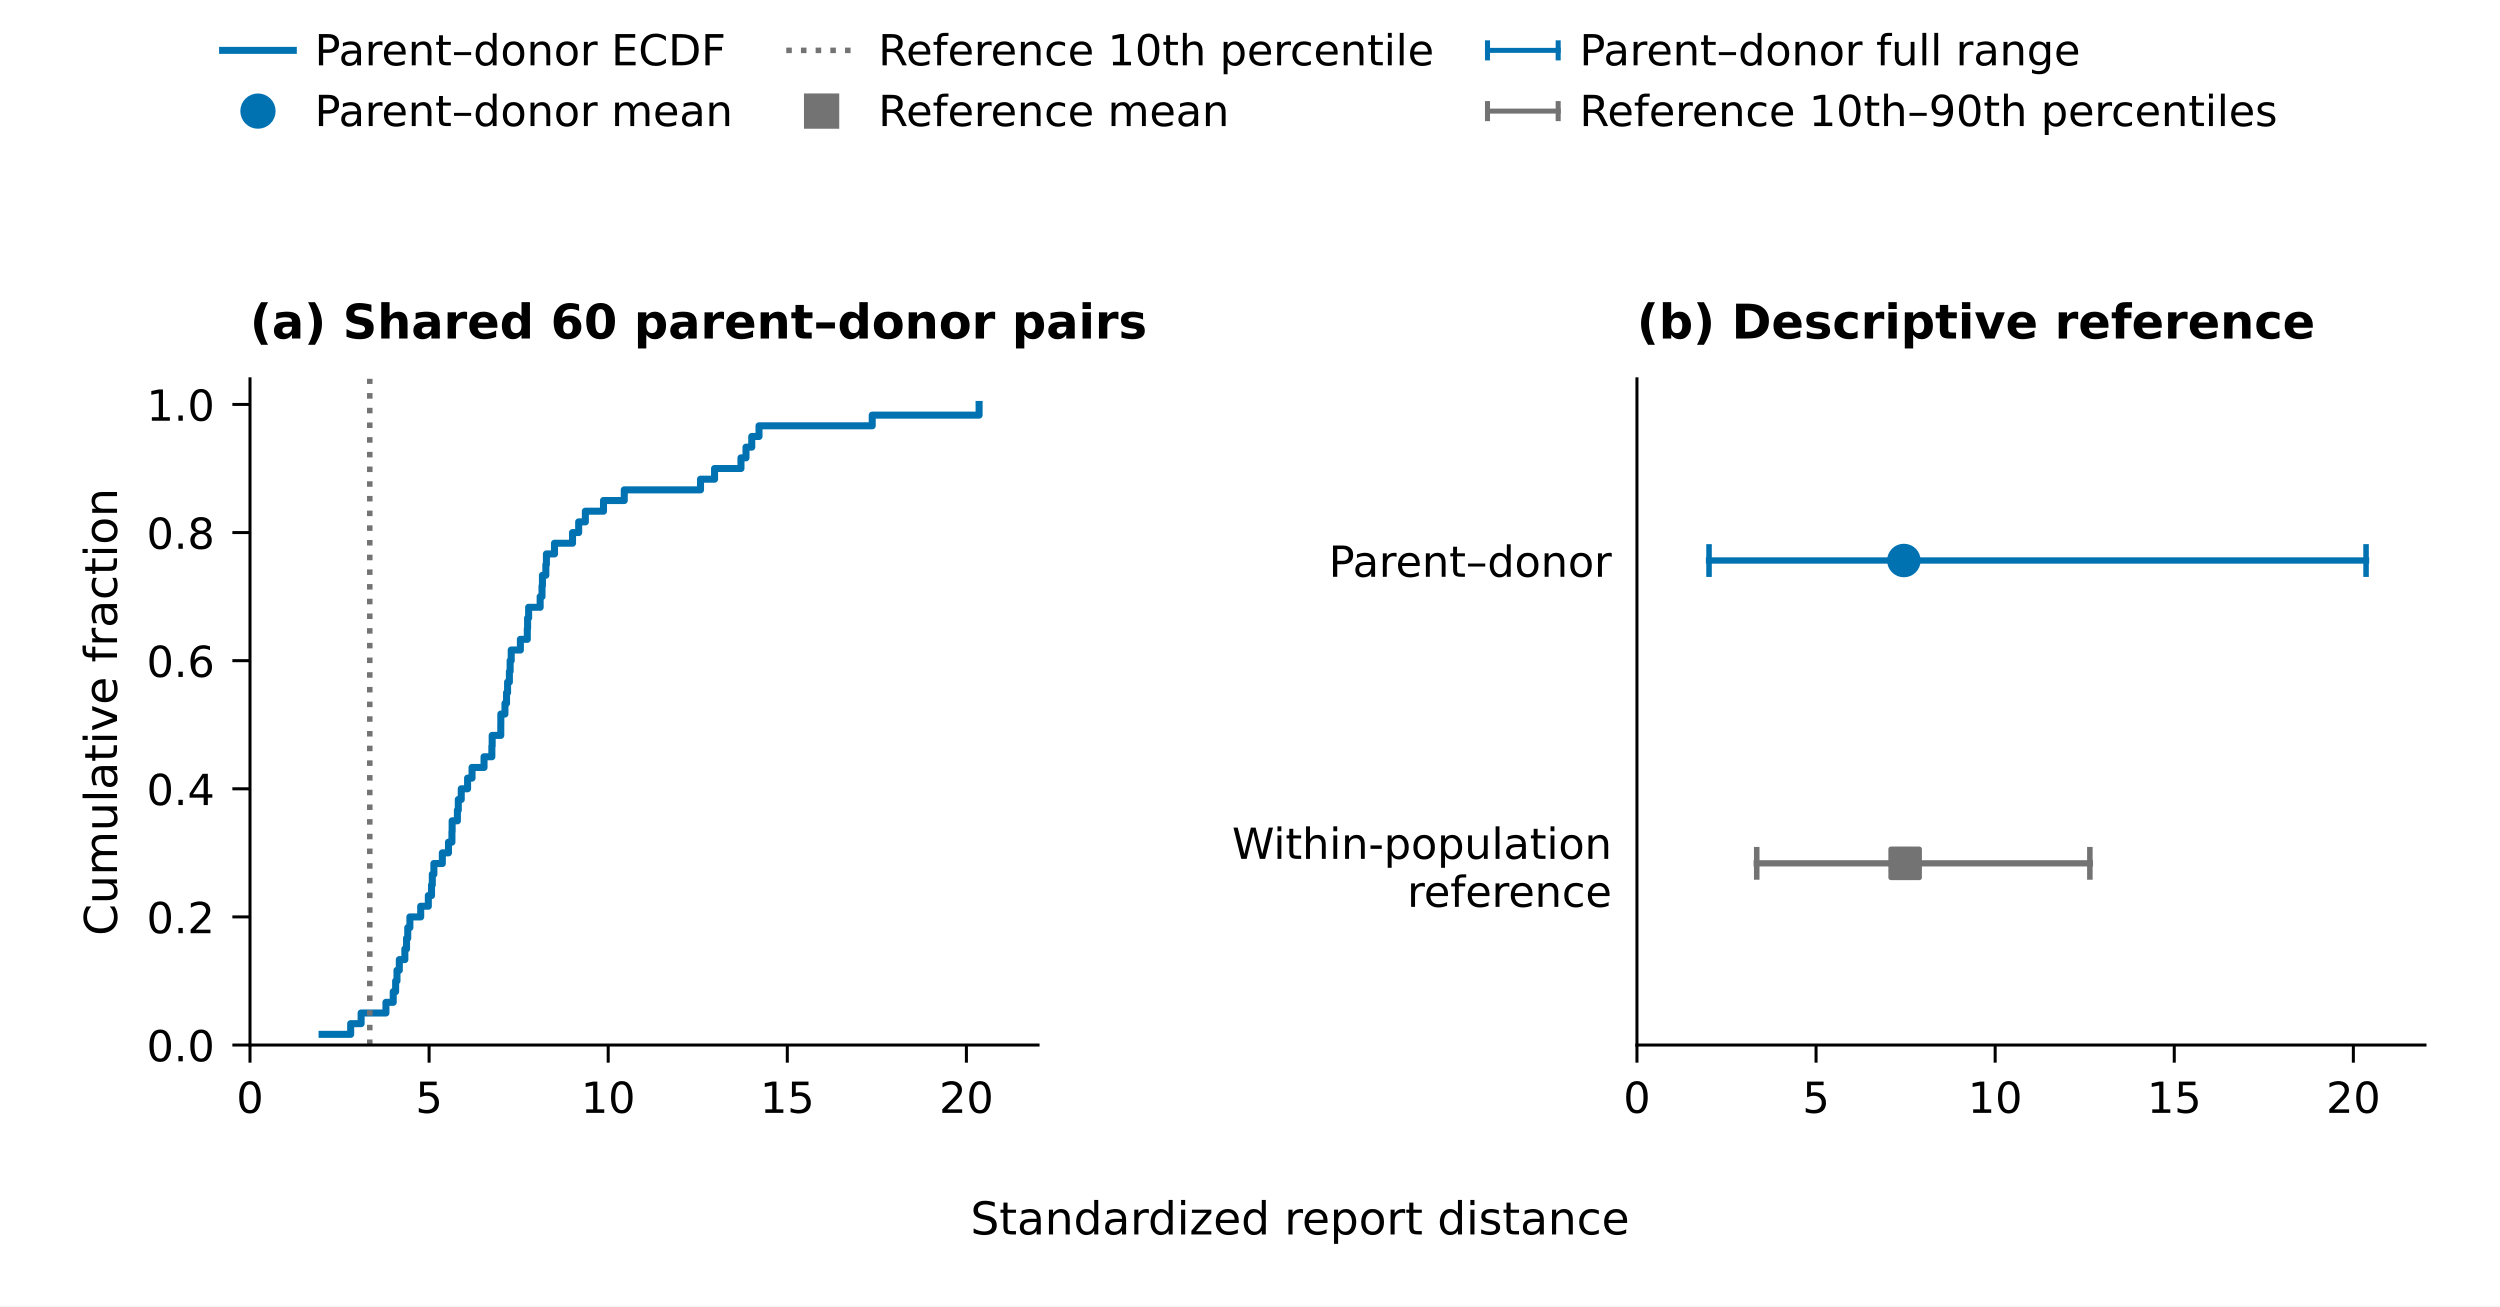
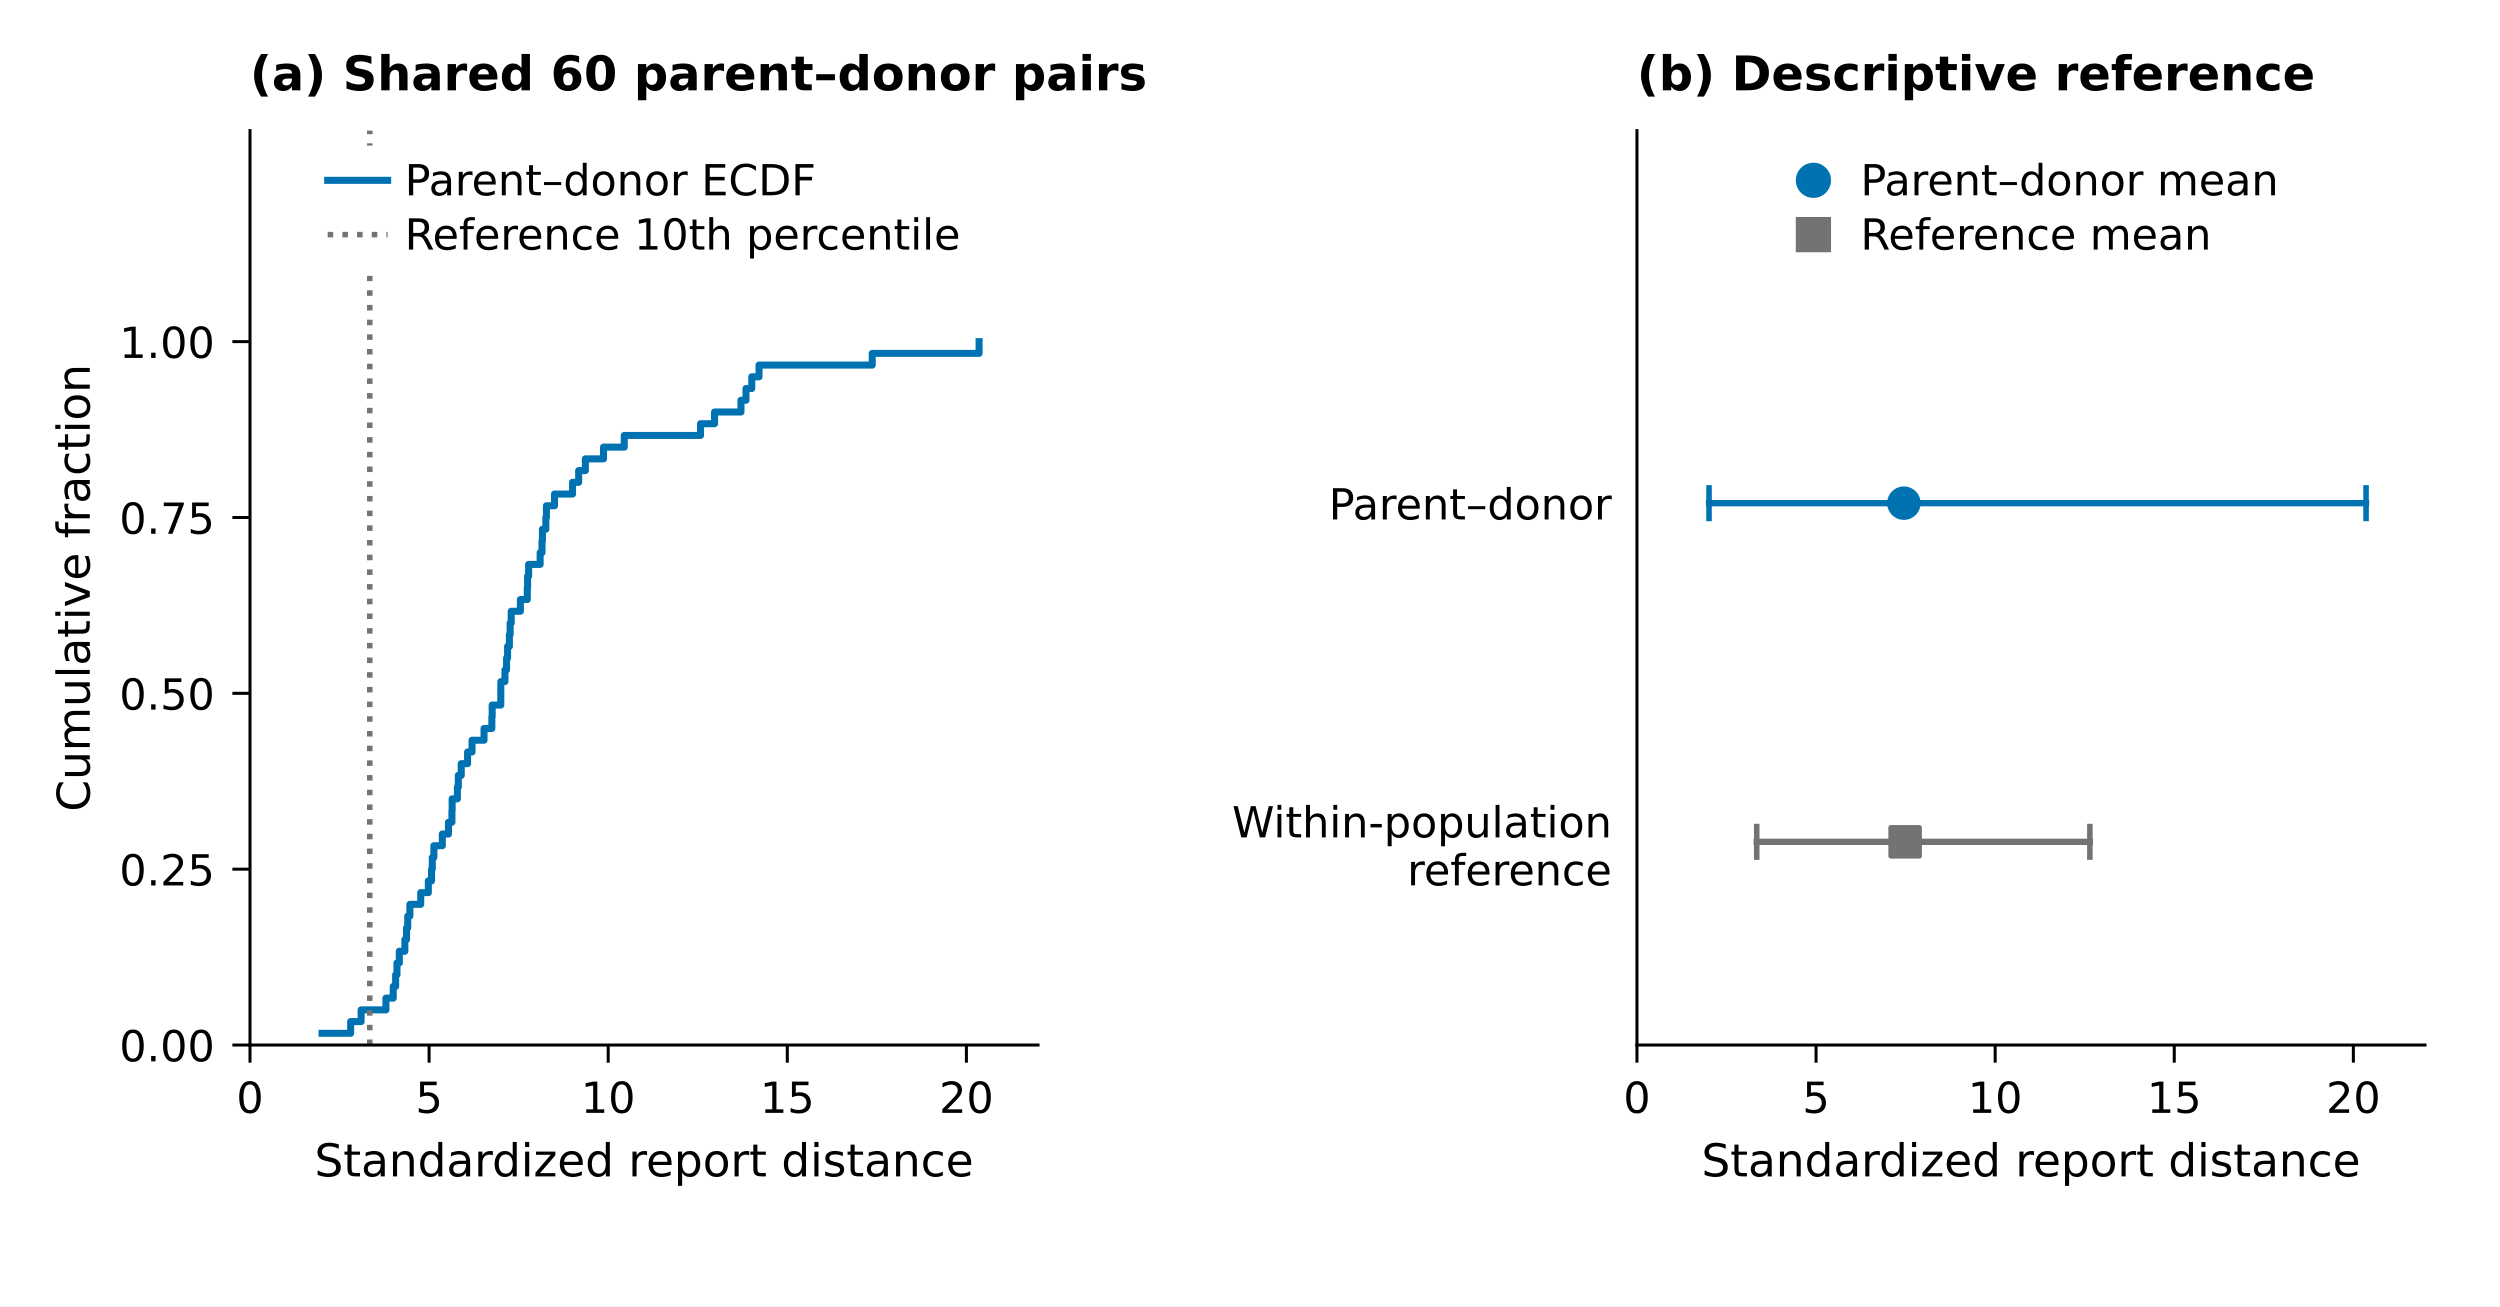
<svg xmlns="http://www.w3.org/2000/svg" xmlns:xlink="http://www.w3.org/1999/xlink" width="496.063pt" height="259.2pt" viewBox="0 0 496.063 259.2" version="1.1">
  <defs>
    <style type="text/css">*{stroke-linejoin: round; stroke-linecap: butt}</style>
  </defs>
  <g id="figure_1">
    <g id="patch_1">
      <path d="M 0 259.2  L 496.063 259.2  L 496.063 0  L 0 0  z " style="fill: #ffffff" />
    </g>
    <g id="axes_1">
      <g id="patch_2">
-         <path d="M 49.606 207.36  L 205.974 207.36  L 205.974 75.168  L 49.606 75.168  z " style="fill: #ffffff" />
+         <path d="M 49.606 207.36  L 205.974 207.36  L 205.974 25.92  L 49.606 25.92  z " style="fill: #ffffff" />
      </g>
      <g id="matplotlib.axis_1">
        <g id="xtick_1">
          <g id="line2d_1">
            <defs>
-               <path id="mf96640f547" d="M 0 0  L 0 3.5  " style="stroke: #000000; stroke-width: 0.6" />
+               <path id="ma431411345" d="M 0 0  L 0 3.5  " style="stroke: #000000; stroke-width: 0.6" />
            </defs>
            <g>
-               <use xlink:href="#mf96640f547" x="49.606" y="207.36" style="stroke: #000000; stroke-width: 0.6" />
+               <use xlink:href="#ma431411345" x="49.606" y="207.36" style="stroke: #000000; stroke-width: 0.6" />
            </g>
          </g>
          <g id="text_1">
            <text style="font-size: 8.5px; font-family: 'DejaVu Sans'; text-anchor: middle" x="49.606" y="220.819" transform="rotate(-0 49.6063 220.8187)">0</text>
          </g>
        </g>
        <g id="xtick_2">
          <g id="line2d_2">
            <g>
-               <use xlink:href="#mf96640f547" x="85.144" y="207.36" style="stroke: #000000; stroke-width: 0.6" />
+               <use xlink:href="#ma431411345" x="85.144" y="207.36" style="stroke: #000000; stroke-width: 0.6" />
            </g>
          </g>
          <g id="text_2">
            <text style="font-size: 8.5px; font-family: 'DejaVu Sans'; text-anchor: middle" x="85.144" y="220.819" transform="rotate(-0 85.14441 220.8187)">5</text>
          </g>
        </g>
        <g id="xtick_3">
          <g id="line2d_3">
            <g>
-               <use xlink:href="#mf96640f547" x="120.683" y="207.36" style="stroke: #000000; stroke-width: 0.6" />
+               <use xlink:href="#ma431411345" x="120.683" y="207.36" style="stroke: #000000; stroke-width: 0.6" />
            </g>
          </g>
          <g id="text_3">
            <text style="font-size: 8.5px; font-family: 'DejaVu Sans'; text-anchor: middle" x="120.683" y="220.819" transform="rotate(-0 120.6825 220.8187)">10</text>
          </g>
        </g>
        <g id="xtick_4">
          <g id="line2d_4">
            <g>
-               <use xlink:href="#mf96640f547" x="156.221" y="207.36" style="stroke: #000000; stroke-width: 0.6" />
+               <use xlink:href="#ma431411345" x="156.221" y="207.36" style="stroke: #000000; stroke-width: 0.6" />
            </g>
          </g>
          <g id="text_4">
            <text style="font-size: 8.5px; font-family: 'DejaVu Sans'; text-anchor: middle" x="156.221" y="220.819" transform="rotate(-0 156.2206 220.8187)">15</text>
          </g>
        </g>
        <g id="xtick_5">
          <g id="line2d_5">
            <g>
-               <use xlink:href="#mf96640f547" x="191.759" y="207.36" style="stroke: #000000; stroke-width: 0.6" />
+               <use xlink:href="#ma431411345" x="191.759" y="207.36" style="stroke: #000000; stroke-width: 0.6" />
            </g>
          </g>
          <g id="text_5">
            <text style="font-size: 8.5px; font-family: 'DejaVu Sans'; text-anchor: middle" x="191.759" y="220.819" transform="rotate(-0 191.7587 220.8187)">20</text>
          </g>
+         </g>
+         <g id="text_6">
+           <text style="font-size: 9px; font-family: 'DejaVu Sans'; text-anchor: middle" x="127.79" y="233.425" transform="rotate(-0 127.7901 233.425)">Standardized report distance</text>
        </g>
      </g>
      <g id="matplotlib.axis_2">
        <g id="ytick_1">
          <g id="line2d_6">
            <defs>
-               <path id="m38784bab11" d="M 0 0  L -3.5 0  " style="stroke: #000000; stroke-width: 0.6" />
+               <path id="m2340366557" d="M 0 0  L -3.5 0  " style="stroke: #000000; stroke-width: 0.6" />
            </defs>
            <g>
-               <use xlink:href="#m38784bab11" x="49.606" y="207.36" style="stroke: #000000; stroke-width: 0.6" />
-             </g>
-           </g>
-           <g id="text_6">
-             <text style="font-size: 8.5px; font-family: 'DejaVu Sans'; text-anchor: end" x="42.606" y="210.589" transform="rotate(-0 42.6063 210.5893)">0.0</text>
+               <use xlink:href="#m2340366557" x="49.606" y="207.36" style="stroke: #000000; stroke-width: 0.6" />
+             </g>
+           </g>
+           <g id="text_7">
+             <text style="font-size: 8.5px; font-family: 'DejaVu Sans'; text-anchor: end" x="42.606" y="210.589" transform="rotate(-0 42.6063 210.5893)">0.00</text>
          </g>
        </g>
        <g id="ytick_2">
          <g id="line2d_7">
            <g>
-               <use xlink:href="#m38784bab11" x="49.606" y="181.938" style="stroke: #000000; stroke-width: 0.6" />
-             </g>
-           </g>
-           <g id="text_7">
-             <text style="font-size: 8.5px; font-family: 'DejaVu Sans'; text-anchor: end" x="42.606" y="185.168" transform="rotate(-0 42.6063 185.1678)">0.2</text>
+               <use xlink:href="#m2340366557" x="49.606" y="172.468" style="stroke: #000000; stroke-width: 0.6" />
+             </g>
+           </g>
+           <g id="text_8">
+             <text style="font-size: 8.5px; font-family: 'DejaVu Sans'; text-anchor: end" x="42.606" y="175.697" transform="rotate(-0 42.6063 175.697)">0.25</text>
          </g>
        </g>
        <g id="ytick_3">
          <g id="line2d_8">
            <g>
-               <use xlink:href="#m38784bab11" x="49.606" y="156.517" style="stroke: #000000; stroke-width: 0.6" />
-             </g>
-           </g>
-           <g id="text_8">
-             <text style="font-size: 8.5px; font-family: 'DejaVu Sans'; text-anchor: end" x="42.606" y="159.746" transform="rotate(-0 42.6063 159.7463)">0.4</text>
+               <use xlink:href="#m2340366557" x="49.606" y="137.575" style="stroke: #000000; stroke-width: 0.6" />
+             </g>
+           </g>
+           <g id="text_9">
+             <text style="font-size: 8.5px; font-family: 'DejaVu Sans'; text-anchor: end" x="42.606" y="140.805" transform="rotate(-0 42.6063 140.8047)">0.50</text>
          </g>
        </g>
        <g id="ytick_4">
          <g id="line2d_9">
            <g>
-               <use xlink:href="#m38784bab11" x="49.606" y="131.095" style="stroke: #000000; stroke-width: 0.6" />
-             </g>
-           </g>
-           <g id="text_9">
-             <text style="font-size: 8.5px; font-family: 'DejaVu Sans'; text-anchor: end" x="42.606" y="134.325" transform="rotate(-0 42.6063 134.3247)">0.6</text>
+               <use xlink:href="#m2340366557" x="49.606" y="102.683" style="stroke: #000000; stroke-width: 0.6" />
+             </g>
+           </g>
+           <g id="text_10">
+             <text style="font-size: 8.5px; font-family: 'DejaVu Sans'; text-anchor: end" x="42.606" y="105.912" transform="rotate(-0 42.6063 105.9124)">0.75</text>
          </g>
        </g>
        <g id="ytick_5">
          <g id="line2d_10">
            <g>
-               <use xlink:href="#m38784bab11" x="49.606" y="105.674" style="stroke: #000000; stroke-width: 0.6" />
-             </g>
-           </g>
-           <g id="text_10">
-             <text style="font-size: 8.5px; font-family: 'DejaVu Sans'; text-anchor: end" x="42.606" y="108.903" transform="rotate(-0 42.6063 108.9032)">0.8</text>
-           </g>
-         </g>
-         <g id="ytick_6">
-           <g id="line2d_11">
-             <g>
-               <use xlink:href="#m38784bab11" x="49.606" y="80.252" style="stroke: #000000; stroke-width: 0.6" />
+               <use xlink:href="#m2340366557" x="49.606" y="67.791" style="stroke: #000000; stroke-width: 0.6" />
            </g>
          </g>
          <g id="text_11">
-             <text style="font-size: 8.5px; font-family: 'DejaVu Sans'; text-anchor: end" x="42.606" y="83.482" transform="rotate(-0 42.6063 83.48164)">1.0</text>
+             <text style="font-size: 8.5px; font-family: 'DejaVu Sans'; text-anchor: end" x="42.606" y="71.02" transform="rotate(-0 42.6063 71.02011)">1.00</text>
          </g>
        </g>
        <g id="text_12">
-           <text style="font-size: 9px; font-family: 'DejaVu Sans'; text-anchor: middle" x="23.217" y="141.264" transform="rotate(-90 23.21692 141.264)">Cumulative fraction</text>
-         </g>
+           <text style="font-size: 9px; font-family: 'DejaVu Sans'; text-anchor: middle" x="17.809" y="116.64" transform="rotate(-90 17.8088 116.64)">Cumulative fraction</text>
+         </g>
+       </g>
+       <g id="line2d_11">
+         <path d="M 63.909 205.034  L 69.581 205.034  L 69.581 202.708  L 71.655 202.708  L 71.655 200.382  L 76.58 200.382  L 76.58 198.055  L 78.026 198.055  L 78.026 195.729  L 78.502 195.729  L 78.502 193.403  L 78.772 193.403  L 78.772 191.077  L 79.233 191.077  L 79.233 188.751  L 80.333 188.751  L 80.333 186.425  L 80.667 186.425  L 80.667 184.098  L 80.908 184.098  L 80.908 181.772  L 81.332 181.772  L 81.332 179.446  L 83.478 179.446  L 83.478 177.12  L 84.99 177.12  L 84.99 174.794  L 85.626 174.794  L 85.626 172.468  L 85.779 172.468  L 85.779 170.142  L 86.093 170.142  L 86.093 167.815  L 87.768 167.815  L 87.768 165.489  L 88.99 165.489  L 88.99 163.163  L 89.673 163.163  L 89.673 160.837  L 89.715 160.837  L 89.715 158.511  L 90.759 158.511  L 90.759 156.185  L 90.939 156.185  L 90.939 153.858  L 91.523 153.858  L 91.523 151.532  L 92.779 151.532  L 92.779 149.206  L 93.665 149.206  L 93.665 146.88  L 96.045 146.88  L 96.045 144.554  L 97.596 144.554  L 97.596 142.228  L 97.659 142.228  L 97.659 139.902  L 99.366 139.902  L 99.366 137.575  L 99.378 137.575  L 99.378 135.249  L 100.193 135.249  L 100.193 132.923  L 100.51 132.923  L 100.51 130.597  L 100.717 130.597  L 100.717 128.271  L 101.075 128.271  L 101.075 125.945  L 101.223 125.945  L 101.223 123.618  L 101.439 123.618  L 101.439 121.292  L 103.257 121.292  L 103.257 118.966  L 104.628 118.966  L 104.628 116.64  L 104.687 116.64  L 104.687 114.314  L 104.894 114.314  L 104.894 111.988  L 107.178 111.988  L 107.178 109.662  L 107.547 109.662  L 107.547 107.335  L 107.632 107.335  L 107.632 105.009  L 108.307 105.009  L 108.307 102.683  L 108.422 102.683  L 108.422 100.357  L 110.028 100.357  L 110.028 98.031  L 113.605 98.031  L 113.605 95.705  L 114.822 95.705  L 114.822 93.378  L 116.15 93.378  L 116.15 91.052  L 119.75 91.052  L 119.75 88.726  L 123.87 88.726  L 123.87 86.4  L 139 86.4  L 139 84.074  L 141.786 84.074  L 141.786 81.748  L 147.025 81.748  L 147.025 79.422  L 148.024 79.422  L 148.024 77.095  L 149.166 77.095  L 149.166 74.769  L 150.608 74.769  L 150.608 72.443  L 173.07 72.443  L 173.07 70.117  L 194.278 70.117  L 194.278 67.791  " clip-path="url(#p2037411fe3)" style="fill: none; stroke: #0072b2; stroke-width: 1.4; stroke-linecap: square" />
      </g>
      <g id="line2d_12">
-         <path d="M 63.909 205.242  L 69.581 205.242  L 69.581 203.123  L 71.655 203.123  L 71.655 201.005  L 76.58 201.005  L 76.58 198.886  L 78.026 198.886  L 78.026 196.768  L 78.502 196.768  L 78.502 194.649  L 78.772 194.649  L 78.772 192.531  L 79.233 192.531  L 79.233 190.412  L 80.333 190.412  L 80.333 188.294  L 80.667 188.294  L 80.667 186.175  L 80.908 186.175  L 80.908 184.057  L 81.332 184.057  L 81.332 181.938  L 83.478 181.938  L 83.478 179.82  L 84.99 179.82  L 84.99 177.702  L 85.626 177.702  L 85.626 175.583  L 85.779 175.583  L 85.779 173.465  L 86.093 173.465  L 86.093 171.346  L 87.768 171.346  L 87.768 169.228  L 88.99 169.228  L 88.99 167.109  L 89.673 167.109  L 89.673 164.991  L 89.715 164.991  L 89.715 162.872  L 90.759 162.872  L 90.759 160.754  L 90.939 160.754  L 90.939 158.635  L 91.523 158.635  L 91.523 156.517  L 92.779 156.517  L 92.779 154.398  L 93.665 154.398  L 93.665 152.28  L 96.045 152.28  L 96.045 150.162  L 97.596 150.162  L 97.596 148.043  L 97.659 148.043  L 97.659 145.925  L 99.366 145.925  L 99.366 143.806  L 99.378 143.806  L 99.378 141.688  L 100.193 141.688  L 100.193 139.569  L 100.51 139.569  L 100.51 137.451  L 100.717 137.451  L 100.717 135.332  L 101.075 135.332  L 101.075 133.214  L 101.223 133.214  L 101.223 131.095  L 101.439 131.095  L 101.439 128.977  L 103.257 128.977  L 103.257 126.858  L 104.628 126.858  L 104.628 124.74  L 104.687 124.74  L 104.687 122.622  L 104.894 122.622  L 104.894 120.503  L 107.178 120.503  L 107.178 118.385  L 107.547 118.385  L 107.547 116.266  L 107.632 116.266  L 107.632 114.148  L 108.307 114.148  L 108.307 112.029  L 108.422 112.029  L 108.422 109.911  L 110.028 109.911  L 110.028 107.792  L 113.605 107.792  L 113.605 105.674  L 114.822 105.674  L 114.822 103.555  L 116.15 103.555  L 116.15 101.437  L 119.75 101.437  L 119.75 99.318  L 123.87 99.318  L 123.87 97.2  L 139 97.2  L 139 95.082  L 141.786 95.082  L 141.786 92.963  L 147.025 92.963  L 147.025 90.845  L 148.024 90.845  L 148.024 88.726  L 149.166 88.726  L 149.166 86.608  L 150.608 86.608  L 150.608 84.489  L 173.07 84.489  L 173.07 82.371  L 194.278 82.371  L 194.278 80.252  " clip-path="url(#pa91f18fdd7)" style="fill: none; stroke: #0072b2; stroke-width: 1.4; stroke-linecap: square" />
-       </g>
-       <g id="line2d_13">
-         <path d="M 73.373 207.36  L 73.373 75.168  " clip-path="url(#pa91f18fdd7)" style="fill: none; stroke-dasharray: 1.1,1.815; stroke-dashoffset: 0; stroke: #737373; stroke-width: 1.1" />
+         <path d="M 73.373 207.36  L 73.373 25.92  " clip-path="url(#p2037411fe3)" style="fill: none; stroke-dasharray: 1.1,1.815; stroke-dashoffset: 0; stroke: #737373; stroke-width: 1.1" />
      </g>
      <g id="patch_3">
-         <path d="M 49.606 207.36  L 49.606 75.168  " style="fill: none; stroke: #000000; stroke-width: 0.6; stroke-linejoin: miter; stroke-linecap: square" />
+         <path d="M 49.606 207.36  L 49.606 25.92  " style="fill: none; stroke: #000000; stroke-width: 0.6; stroke-linejoin: miter; stroke-linecap: square" />
      </g>
      <g id="patch_4">
        <path d="M 49.606 207.36  L 205.974 207.36  " style="fill: none; stroke: #000000; stroke-width: 0.6; stroke-linejoin: miter; stroke-linecap: square" />
      </g>
      <g id="text_13">
-         <text style="font-weight: 700; font-size: 9.5px; font-family: 'DejaVu Sans'; text-anchor: start" x="49.606" y="67.168" transform="rotate(-0 49.6063 67.168)">(a) Shared 60 parent–donor pairs</text>
+         <text style="font-weight: 700; font-size: 9.5px; font-family: 'DejaVu Sans'; text-anchor: start" x="49.606" y="17.92" transform="rotate(-0 49.6063 17.92)">(a) Shared 60 parent–donor pairs</text>
+       </g>
+       <g id="legend_1">
+         <g id="patch_5">
+           <path d="M 63.318 54.698  L 192.262 54.698  Q 193.962 54.698 193.962 52.998  L 193.962 30.595  Q 193.962 28.895 192.262 28.895  L 63.318 28.895  Q 61.618 28.895 61.618 30.595  L 61.618 52.998  Q 61.618 54.698 63.318 54.698  z " style="fill: #ffffff" />
+         </g>
+         <g id="line2d_13">
+           <path d="M 65.018 35.779  L 70.968 35.779  L 76.918 35.779  " style="fill: none; stroke: #0072b2; stroke-width: 1.4; stroke-linecap: square" />
+         </g>
+         <g id="text_14">
+           <text style="font-size: 8.5px; font-family: 'DejaVu Sans'; text-anchor: start" x="80.318" y="38.754" transform="rotate(-0 80.3183 38.75367)">Parent–donor ECDF</text>
+         </g>
+         <g id="line2d_14">
+           <path d="M 65.018 46.555  L 70.968 46.555  L 76.918 46.555  " style="fill: none; stroke-dasharray: 1.1,1.815; stroke-dashoffset: 0; stroke: #737373; stroke-width: 1.1" />
+         </g>
+         <g id="text_15">
+           <text style="font-size: 8.5px; font-family: 'DejaVu Sans'; text-anchor: start" x="80.318" y="49.53" transform="rotate(-0 80.3183 49.53008)">Reference 10th percentile</text>
+         </g>
      </g>
    </g>
    <g id="axes_2">
-       <g id="patch_5">
-         <path d="M 324.813 207.36  L 481.181 207.36  L 481.181 75.168  L 324.813 75.168  z " style="fill: #ffffff" />
+       <g id="patch_6">
+         <path d="M 324.813 207.36  L 481.181 207.36  L 481.181 25.92  L 324.813 25.92  z " style="fill: #ffffff" />
      </g>
      <g id="matplotlib.axis_3">
        <g id="xtick_6">
-           <g id="line2d_14">
-             <g>
-               <use xlink:href="#mf96640f547" x="324.813" y="207.36" style="stroke: #000000; stroke-width: 0.6" />
-             </g>
-           </g>
-           <g id="text_14">
+           <g id="line2d_15">
+             <g>
+               <use xlink:href="#ma431411345" x="324.813" y="207.36" style="stroke: #000000; stroke-width: 0.6" />
+             </g>
+           </g>
+           <g id="text_16">
            <text style="font-size: 8.5px; font-family: 'DejaVu Sans'; text-anchor: middle" x="324.813" y="220.819" transform="rotate(-0 324.8134 220.8187)">0</text>
          </g>
        </g>
        <g id="xtick_7">
-           <g id="line2d_15">
-             <g>
-               <use xlink:href="#mf96640f547" x="360.352" y="207.36" style="stroke: #000000; stroke-width: 0.6" />
-             </g>
-           </g>
-           <g id="text_15">
+           <g id="line2d_16">
+             <g>
+               <use xlink:href="#ma431411345" x="360.352" y="207.36" style="stroke: #000000; stroke-width: 0.6" />
+             </g>
+           </g>
+           <g id="text_17">
            <text style="font-size: 8.5px; font-family: 'DejaVu Sans'; text-anchor: middle" x="360.352" y="220.819" transform="rotate(-0 360.3515 220.8187)">5</text>
          </g>
        </g>
        <g id="xtick_8">
-           <g id="line2d_16">
-             <g>
-               <use xlink:href="#mf96640f547" x="395.89" y="207.36" style="stroke: #000000; stroke-width: 0.6" />
-             </g>
-           </g>
-           <g id="text_16">
+           <g id="line2d_17">
+             <g>
+               <use xlink:href="#ma431411345" x="395.89" y="207.36" style="stroke: #000000; stroke-width: 0.6" />
+             </g>
+           </g>
+           <g id="text_18">
            <text style="font-size: 8.5px; font-family: 'DejaVu Sans'; text-anchor: middle" x="395.89" y="220.819" transform="rotate(-0 395.8896 220.8187)">10</text>
          </g>
        </g>
        <g id="xtick_9">
-           <g id="line2d_17">
-             <g>
-               <use xlink:href="#mf96640f547" x="431.428" y="207.36" style="stroke: #000000; stroke-width: 0.6" />
-             </g>
-           </g>
-           <g id="text_17">
+           <g id="line2d_18">
+             <g>
+               <use xlink:href="#ma431411345" x="431.428" y="207.36" style="stroke: #000000; stroke-width: 0.6" />
+             </g>
+           </g>
+           <g id="text_19">
            <text style="font-size: 8.5px; font-family: 'DejaVu Sans'; text-anchor: middle" x="431.428" y="220.819" transform="rotate(-0 431.4277 220.8187)">15</text>
          </g>
        </g>
        <g id="xtick_10">
-           <g id="line2d_18">
-             <g>
-               <use xlink:href="#mf96640f547" x="466.966" y="207.36" style="stroke: #000000; stroke-width: 0.6" />
-             </g>
-           </g>
-           <g id="text_18">
+           <g id="line2d_19">
+             <g>
+               <use xlink:href="#ma431411345" x="466.966" y="207.36" style="stroke: #000000; stroke-width: 0.6" />
+             </g>
+           </g>
+           <g id="text_20">
            <text style="font-size: 8.5px; font-family: 'DejaVu Sans'; text-anchor: middle" x="466.966" y="220.819" transform="rotate(-0 466.9659 220.8187)">20</text>
          </g>
        </g>
+         <g id="text_21">
+           <text style="font-size: 9px; font-family: 'DejaVu Sans'; text-anchor: middle" x="402.997" y="233.425" transform="rotate(-0 402.9973 233.425)">Standardized report distance</text>
+         </g>
      </g>
      <g id="matplotlib.axis_4">
+         <g id="ytick_6">
+           <g id="line2d_20" />
+           <g id="text_22">
+             <text style="font-size: 8.5px; font-family: 'DejaVu Sans'" transform="translate(244.4729 166.1561)">Within-population</text>
+             <text style="font-size: 8.5px; font-family: 'DejaVu Sans'" transform="translate(279.2339 175.6743)">reference</text>
+           </g>
+         </g>
        <g id="ytick_7">
-           <g id="line2d_19" />
-           <g id="text_19">
-             <text style="font-size: 8.5px; font-family: 'DejaVu Sans'" transform="translate(244.4729 170.4238)">Within-population</text>
-             <text style="font-size: 8.5px; font-family: 'DejaVu Sans'" transform="translate(279.2339 179.9419)">reference</text>
-           </g>
-         </g>
-         <g id="ytick_8">
-           <g id="line2d_20" />
-           <g id="text_20">
-             <text style="font-size: 8.5px; font-family: 'DejaVu Sans'; text-anchor: end" x="319.813" y="114.45" transform="rotate(-0 319.8134 114.4497)">Parent–donor</text>
-           </g>
-         </g>
-       </g>
-       <g id="line2d_21">
-         <path d="M 339.116 111.22  L 469.485 111.22  " clip-path="url(#p387f98f33e)" style="fill: none; stroke: #0072b2; stroke-width: 1.25; stroke-linecap: square" />
+           <g id="line2d_21" />
+           <g id="text_23">
+             <text style="font-size: 8.5px; font-family: 'DejaVu Sans'; text-anchor: end" x="319.813" y="103.069" transform="rotate(-0 319.8134 103.0693)">Parent–donor</text>
+           </g>
+         </g>
      </g>
      <g id="line2d_22">
-         <path d="M 339.116 113.924  L 339.116 108.516  " clip-path="url(#p387f98f33e)" style="fill: none; stroke: #0072b2; stroke-width: 1.1; stroke-linecap: square" />
+         <path d="M 339.116 99.84  L 469.485 99.84  " clip-path="url(#pa9f36760a7)" style="fill: none; stroke: #0072b2; stroke-width: 1.25; stroke-linecap: square" />
      </g>
      <g id="line2d_23">
-         <path d="M 469.485 113.924  L 469.485 108.516  " clip-path="url(#p387f98f33e)" style="fill: none; stroke: #0072b2; stroke-width: 1.1; stroke-linecap: square" />
+         <path d="M 339.116 102.864  L 339.116 96.816  " clip-path="url(#pa9f36760a7)" style="fill: none; stroke: #0072b2; stroke-width: 1.1; stroke-linecap: square" />
      </g>
      <g id="line2d_24">
-         <path d="M 348.58 171.308  L 414.682 171.308  " clip-path="url(#p387f98f33e)" style="fill: none; stroke: #737373; stroke-width: 1.25; stroke-linecap: square" />
+         <path d="M 469.485 102.864  L 469.485 96.816  " clip-path="url(#pa9f36760a7)" style="fill: none; stroke: #0072b2; stroke-width: 1.1; stroke-linecap: square" />
      </g>
      <g id="line2d_25">
-         <path d="M 348.58 174.012  L 348.58 168.604  " clip-path="url(#p387f98f33e)" style="fill: none; stroke: #737373; stroke-width: 1.1; stroke-linecap: square" />
+         <path d="M 348.58 167.04  L 414.682 167.04  " clip-path="url(#pa9f36760a7)" style="fill: none; stroke: #737373; stroke-width: 1.25; stroke-linecap: square" />
      </g>
      <g id="line2d_26">
-         <path d="M 414.682 174.012  L 414.682 168.604  " clip-path="url(#p387f98f33e)" style="fill: none; stroke: #737373; stroke-width: 1.1; stroke-linecap: square" />
-       </g>
-       <g id="patch_6">
-         <path d="M 324.813 207.36  L 324.813 75.168  " style="fill: none; stroke: #000000; stroke-width: 0.6; stroke-linejoin: miter; stroke-linecap: square" />
+         <path d="M 348.58 170.064  L 348.58 164.016  " clip-path="url(#pa9f36760a7)" style="fill: none; stroke: #737373; stroke-width: 1.1; stroke-linecap: square" />
+       </g>
+       <g id="line2d_27">
+         <path d="M 414.682 170.064  L 414.682 164.016  " clip-path="url(#pa9f36760a7)" style="fill: none; stroke: #737373; stroke-width: 1.1; stroke-linecap: square" />
      </g>
      <g id="patch_7">
+         <path d="M 324.813 207.36  L 324.813 25.92  " style="fill: none; stroke: #000000; stroke-width: 0.6; stroke-linejoin: miter; stroke-linecap: square" />
+       </g>
+       <g id="patch_8">
        <path d="M 324.813 207.36  L 481.181 207.36  " style="fill: none; stroke: #000000; stroke-width: 0.6; stroke-linejoin: miter; stroke-linecap: square" />
      </g>
      <g id="PathCollection_1">
        <defs>
-           <path id="m30d922d837" d="M 0 2.828  C 0.75 2.828 1.47 2.53 2 2  C 2.53 1.47 2.828 0.75 2.828 0  C 2.828 -0.75 2.53 -1.47 2 -2  C 1.47 -2.53 0.75 -2.828 0 -2.828  C -0.75 -2.828 -1.47 -2.53 -2 -2  C -2.53 -1.47 -2.828 -0.75 -2.828 0  C -2.828 0.75 -2.53 1.47 -2 2  C -1.47 2.53 -0.75 2.828 0 2.828  z " style="stroke: #0072b2" />
+           <path id="m31f221d4f5" d="M 0 2.828  C 0.75 2.828 1.47 2.53 2 2  C 2.53 1.47 2.828 0.75 2.828 0  C 2.828 -0.75 2.53 -1.47 2 -2  C 1.47 -2.53 0.75 -2.828 0 -2.828  C -0.75 -2.828 -1.47 -2.53 -2 -2  C -2.53 -1.47 -2.828 -0.75 -2.828 0  C -2.828 0.75 -2.53 1.47 -2 2  C -1.47 2.53 -0.75 2.828 0 2.828  z " style="stroke: #0072b2" />
        </defs>
-         <g clip-path="url(#p387f98f33e)">
-           <use xlink:href="#m30d922d837" x="377.777" y="111.22" style="fill: #0072b2; stroke: #0072b2" />
+         <g clip-path="url(#pa9f36760a7)">
+           <use xlink:href="#m31f221d4f5" x="377.777" y="99.84" style="fill: #0072b2; stroke: #0072b2" />
        </g>
      </g>
      <g id="PathCollection_2">
        <defs>
-           <path id="m0851d23685" d="M -2.828 2.828  L 2.828 2.828  L 2.828 -2.828  L -2.828 -2.828  z " style="stroke: #737373" />
+           <path id="m5efe210d92" d="M -2.828 2.828  L 2.828 2.828  L 2.828 -2.828  L -2.828 -2.828  z " style="stroke: #737373" />
        </defs>
-         <g clip-path="url(#p387f98f33e)">
-           <use xlink:href="#m0851d23685" x="378.027" y="171.308" style="fill: #737373; stroke: #737373" />
-         </g>
-       </g>
-       <g id="text_21">
-         <text style="font-weight: 700; font-size: 9.5px; font-family: 'DejaVu Sans'; text-anchor: start" x="324.813" y="67.168" transform="rotate(-0 324.8134 67.168)">(b) Descriptive reference</text>
-       </g>
-     </g>
-     <g id="text_22">
-       <text style="font-size: 9px; font-family: 'DejaVu Sans'; text-anchor: middle" x="257.953" y="244.944" transform="rotate(-0 257.9528 244.944)">Standardized report distance</text>
-     </g>
-     <g id="legend_1">
-       <g id="line2d_27">
-         <path d="M 44.174 9.994  L 51.186 9.994  L 58.199 9.994  " style="fill: none; stroke: #0072b2; stroke-width: 1.4; stroke-linecap: square" />
-       </g>
-       <g id="text_23">
-         <text style="font-size: 8.5px; font-family: 'DejaVu Sans'; text-anchor: start" x="62.449" y="12.969" transform="rotate(-0 62.44861 12.96907)">Parent–donor ECDF</text>
-       </g>
-       <g id="line2d_28">
-         <defs>
-           <path id="ma37f20bcd0" d="M 0 3  C 0.796 3 1.559 2.684 2.121 2.121  C 2.684 1.559 3 0.796 3 0  C 3 -0.796 2.684 -1.559 2.121 -2.121  C 1.559 -2.684 0.796 -3 0 -3  C -0.796 -3 -1.559 -2.684 -2.121 -2.121  C -2.684 -1.559 -3 -0.796 -3 0  C -3 0.796 -2.684 1.559 -2.121 2.121  C -1.559 2.684 -0.796 3 0 3  z " style="stroke: #0072b2" />
-         </defs>
-         <g>
-           <use xlink:href="#ma37f20bcd0" x="51.186" y="22.045" style="fill: #0072b2; stroke: #0072b2" />
+         <g clip-path="url(#pa9f36760a7)">
+           <use xlink:href="#m5efe210d92" x="378.027" y="167.04" style="fill: #737373; stroke: #737373" />
        </g>
      </g>
      <g id="text_24">
-         <text style="font-size: 8.5px; font-family: 'DejaVu Sans'; text-anchor: start" x="62.449" y="25.02" transform="rotate(-0 62.44861 25.02048)">Parent–donor mean</text>
-       </g>
-       <g id="line2d_29">
-         <path d="M 156.014 9.994  L 163.026 9.994  L 170.039 9.994  " style="fill: none; stroke-dasharray: 1.1,1.815; stroke-dashoffset: 0; stroke: #737373; stroke-width: 1.1" />
-       </g>
-       <g id="text_25">
-         <text style="font-size: 8.5px; font-family: 'DejaVu Sans'; text-anchor: start" x="174.289" y="12.969" transform="rotate(-0 174.2887 12.96907)">Reference 10th percentile</text>
-       </g>
-       <g id="line2d_30">
-         <defs>
-           <path id="m1782cbb053" d="M -3 3  L 3 3  L 3 -3  L -3 -3  z " style="stroke: #737373; stroke-linejoin: miter" />
-         </defs>
-         <g>
-           <use xlink:href="#m1782cbb053" x="163.026" y="22.045" style="fill: #737373; stroke: #737373; stroke-linejoin: miter" />
-         </g>
-       </g>
-       <g id="text_26">
-         <text style="font-size: 8.5px; font-family: 'DejaVu Sans'; text-anchor: start" x="174.289" y="25.02" transform="rotate(-0 174.2887 25.02048)">Reference mean</text>
-       </g>
-       <g id="line2d_31">
-         <path d="M 295.157 9.994  L 309.182 9.994  " style="fill: none; stroke: #0072b2; stroke-linecap: square" />
-       </g>
-       <g id="line2d_32">
-         <path d="M 295.157 11.482  L 295.157 8.507  " style="fill: none; stroke: #0072b2; stroke-linecap: square" />
-       </g>
-       <g id="line2d_33">
-         <path d="M 309.182 11.482  L 309.182 8.507  " style="fill: none; stroke: #0072b2; stroke-linecap: square" />
-       </g>
-       <g id="text_27">
-         <text style="font-size: 8.5px; font-family: 'DejaVu Sans'; text-anchor: start" x="313.432" y="12.969" transform="rotate(-0 313.4324 12.96907)">Parent–donor full range</text>
-       </g>
-       <g id="line2d_34">
-         <path d="M 295.157 22.045  L 309.182 22.045  " style="fill: none; stroke: #737373; stroke-linecap: square" />
-       </g>
-       <g id="line2d_35">
-         <path d="M 295.157 23.533  L 295.157 20.558  " style="fill: none; stroke: #737373; stroke-linecap: square" />
-       </g>
-       <g id="line2d_36">
-         <path d="M 309.182 23.533  L 309.182 20.558  " style="fill: none; stroke: #737373; stroke-linecap: square" />
-       </g>
-       <g id="text_28">
-         <text style="font-size: 8.5px; font-family: 'DejaVu Sans'; text-anchor: start" x="313.432" y="25.02" transform="rotate(-0 313.4324 25.02048)">Reference 10th–90th percentiles</text>
+         <text style="font-weight: 700; font-size: 9.5px; font-family: 'DejaVu Sans'; text-anchor: start" x="324.813" y="17.92" transform="rotate(-0 324.8134 17.92)">(b) Descriptive reference</text>
+       </g>
+       <g id="legend_2">
+         <g id="patch_9">
+           <path d="M 352.177 54.698  L 453.817 54.698  Q 455.517 54.698 455.517 52.998  L 455.517 30.595  Q 455.517 28.895 453.817 28.895  L 352.177 28.895  Q 350.477 28.895 350.477 30.595  L 350.477 52.998  Q 350.477 54.698 352.177 54.698  z " style="fill: #ffffff" />
+         </g>
+         <g id="line2d_28">
+           <defs>
+             <path id="m922f7b5691" d="M 0 3  C 0.796 3 1.559 2.684 2.121 2.121  C 2.684 1.559 3 0.796 3 0  C 3 -0.796 2.684 -1.559 2.121 -2.121  C 1.559 -2.684 0.796 -3 0 -3  C -0.796 -3 -1.559 -2.684 -2.121 -2.121  C -2.684 -1.559 -3 -0.796 -3 0  C -3 0.796 -2.684 1.559 -2.121 2.121  C -1.559 2.684 -0.796 3 0 3  z " style="stroke: #0072b2" />
+           </defs>
+           <g>
+             <use xlink:href="#m922f7b5691" x="359.827" y="35.779" style="fill: #0072b2; stroke: #0072b2" />
+           </g>
+         </g>
+         <g id="text_25">
+           <text style="font-size: 8.5px; font-family: 'DejaVu Sans'; text-anchor: start" x="369.177" y="38.754" transform="rotate(-0 369.1772 38.75367)">Parent–donor mean</text>
+         </g>
+         <g id="line2d_29">
+           <defs>
+             <path id="md102ab6a0d" d="M -3 3  L 3 3  L 3 -3  L -3 -3  z " style="stroke: #737373; stroke-linejoin: miter" />
+           </defs>
+           <g>
+             <use xlink:href="#md102ab6a0d" x="359.827" y="46.555" style="fill: #737373; stroke: #737373; stroke-linejoin: miter" />
+           </g>
+         </g>
+         <g id="text_26">
+           <text style="font-size: 8.5px; font-family: 'DejaVu Sans'; text-anchor: start" x="369.177" y="49.53" transform="rotate(-0 369.1772 49.53008)">Reference mean</text>
+         </g>
      </g>
    </g>
  </g>
  <defs>
-     <clipPath id="pa91f18fdd7">
-       <rect x="49.606" y="75.168" width="156.368" height="132.192" />
+     <clipPath id="p2037411fe3">
+       <rect x="49.606" y="25.92" width="156.368" height="181.44" />
    </clipPath>
-     <clipPath id="p387f98f33e">
-       <rect x="324.813" y="75.168" width="156.368" height="132.192" />
+     <clipPath id="pa9f36760a7">
+       <rect x="324.813" y="25.92" width="156.368" height="181.44" />
    </clipPath>
  </defs>
</svg>
